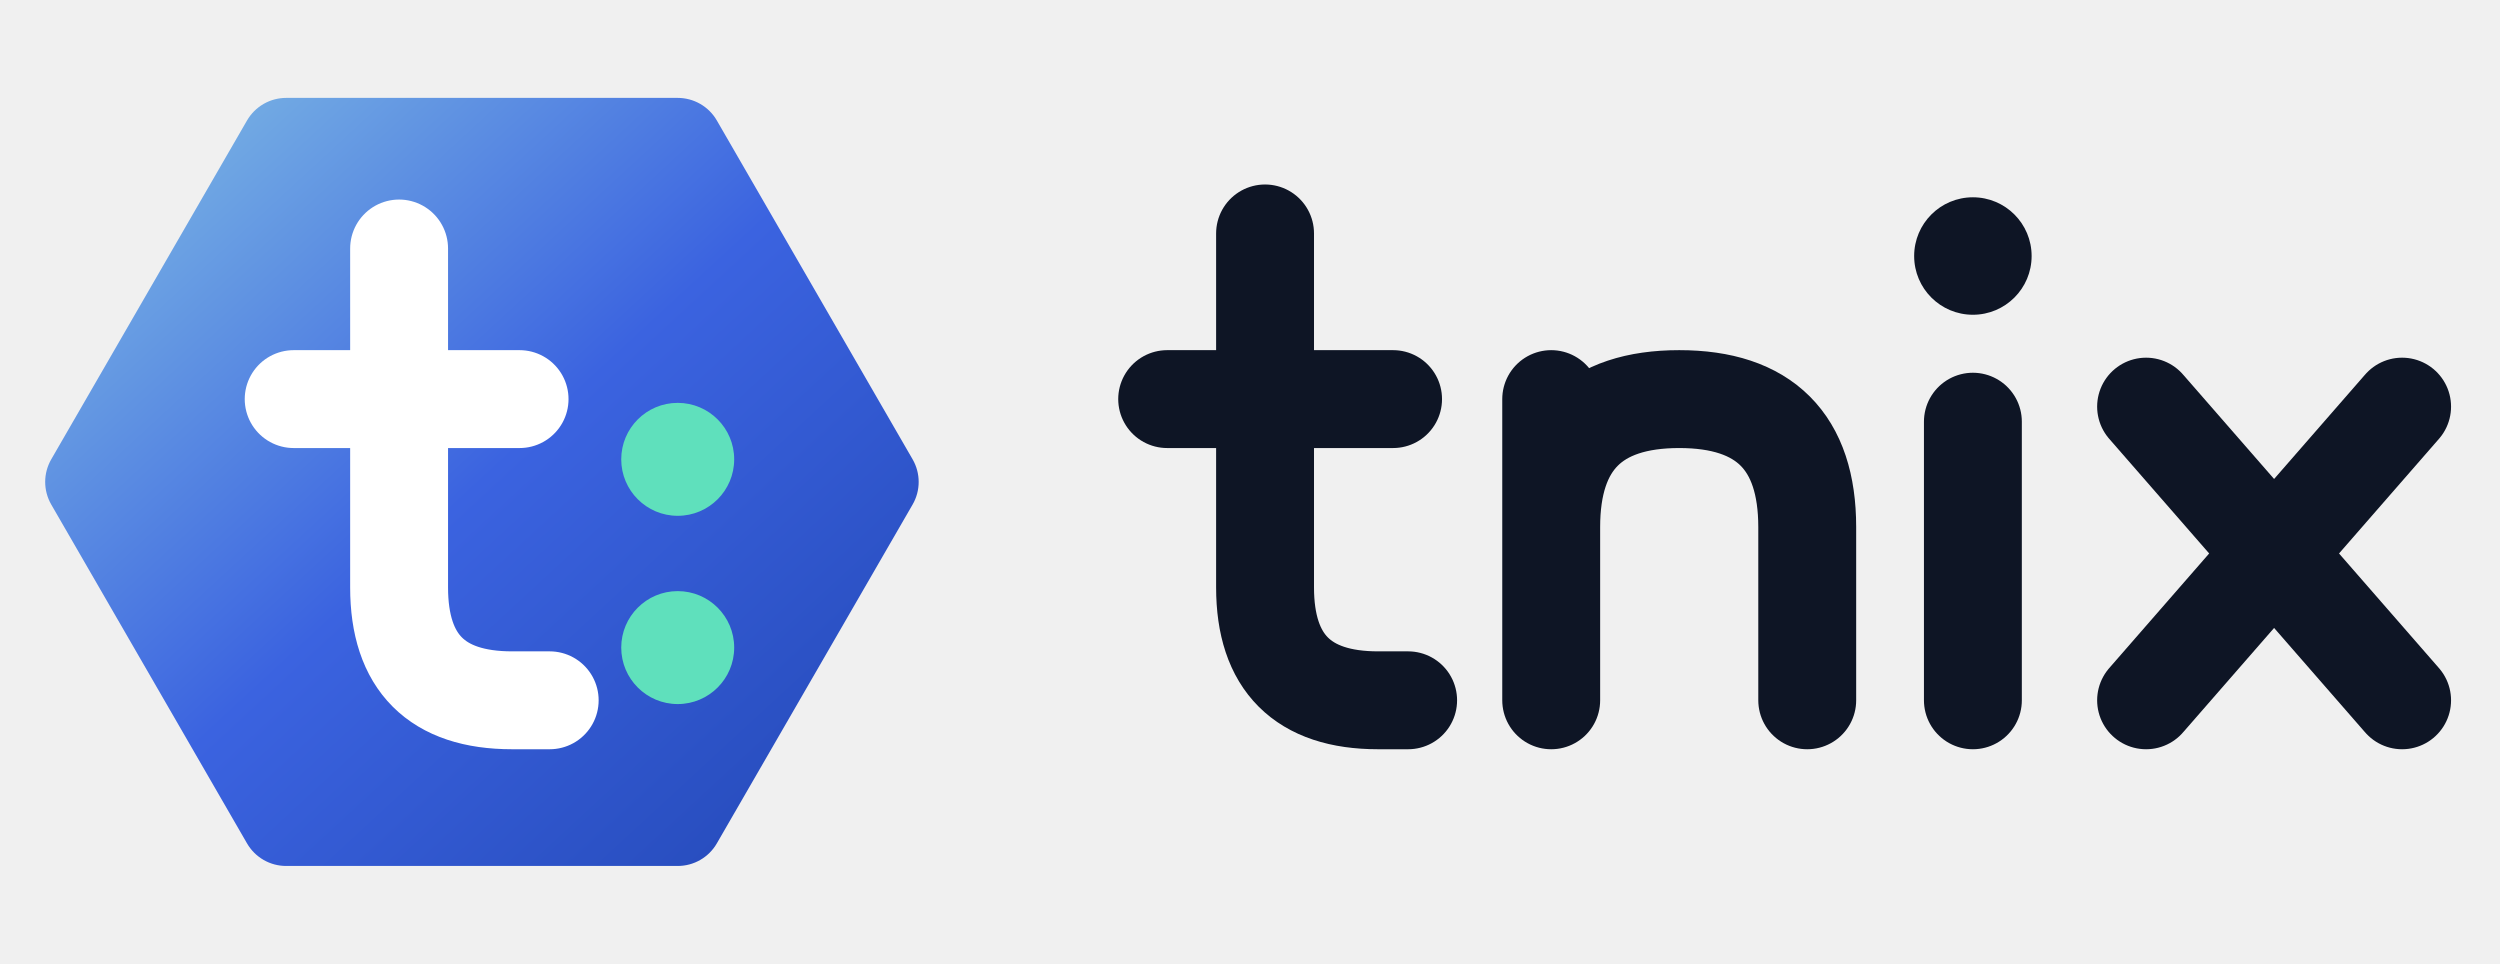
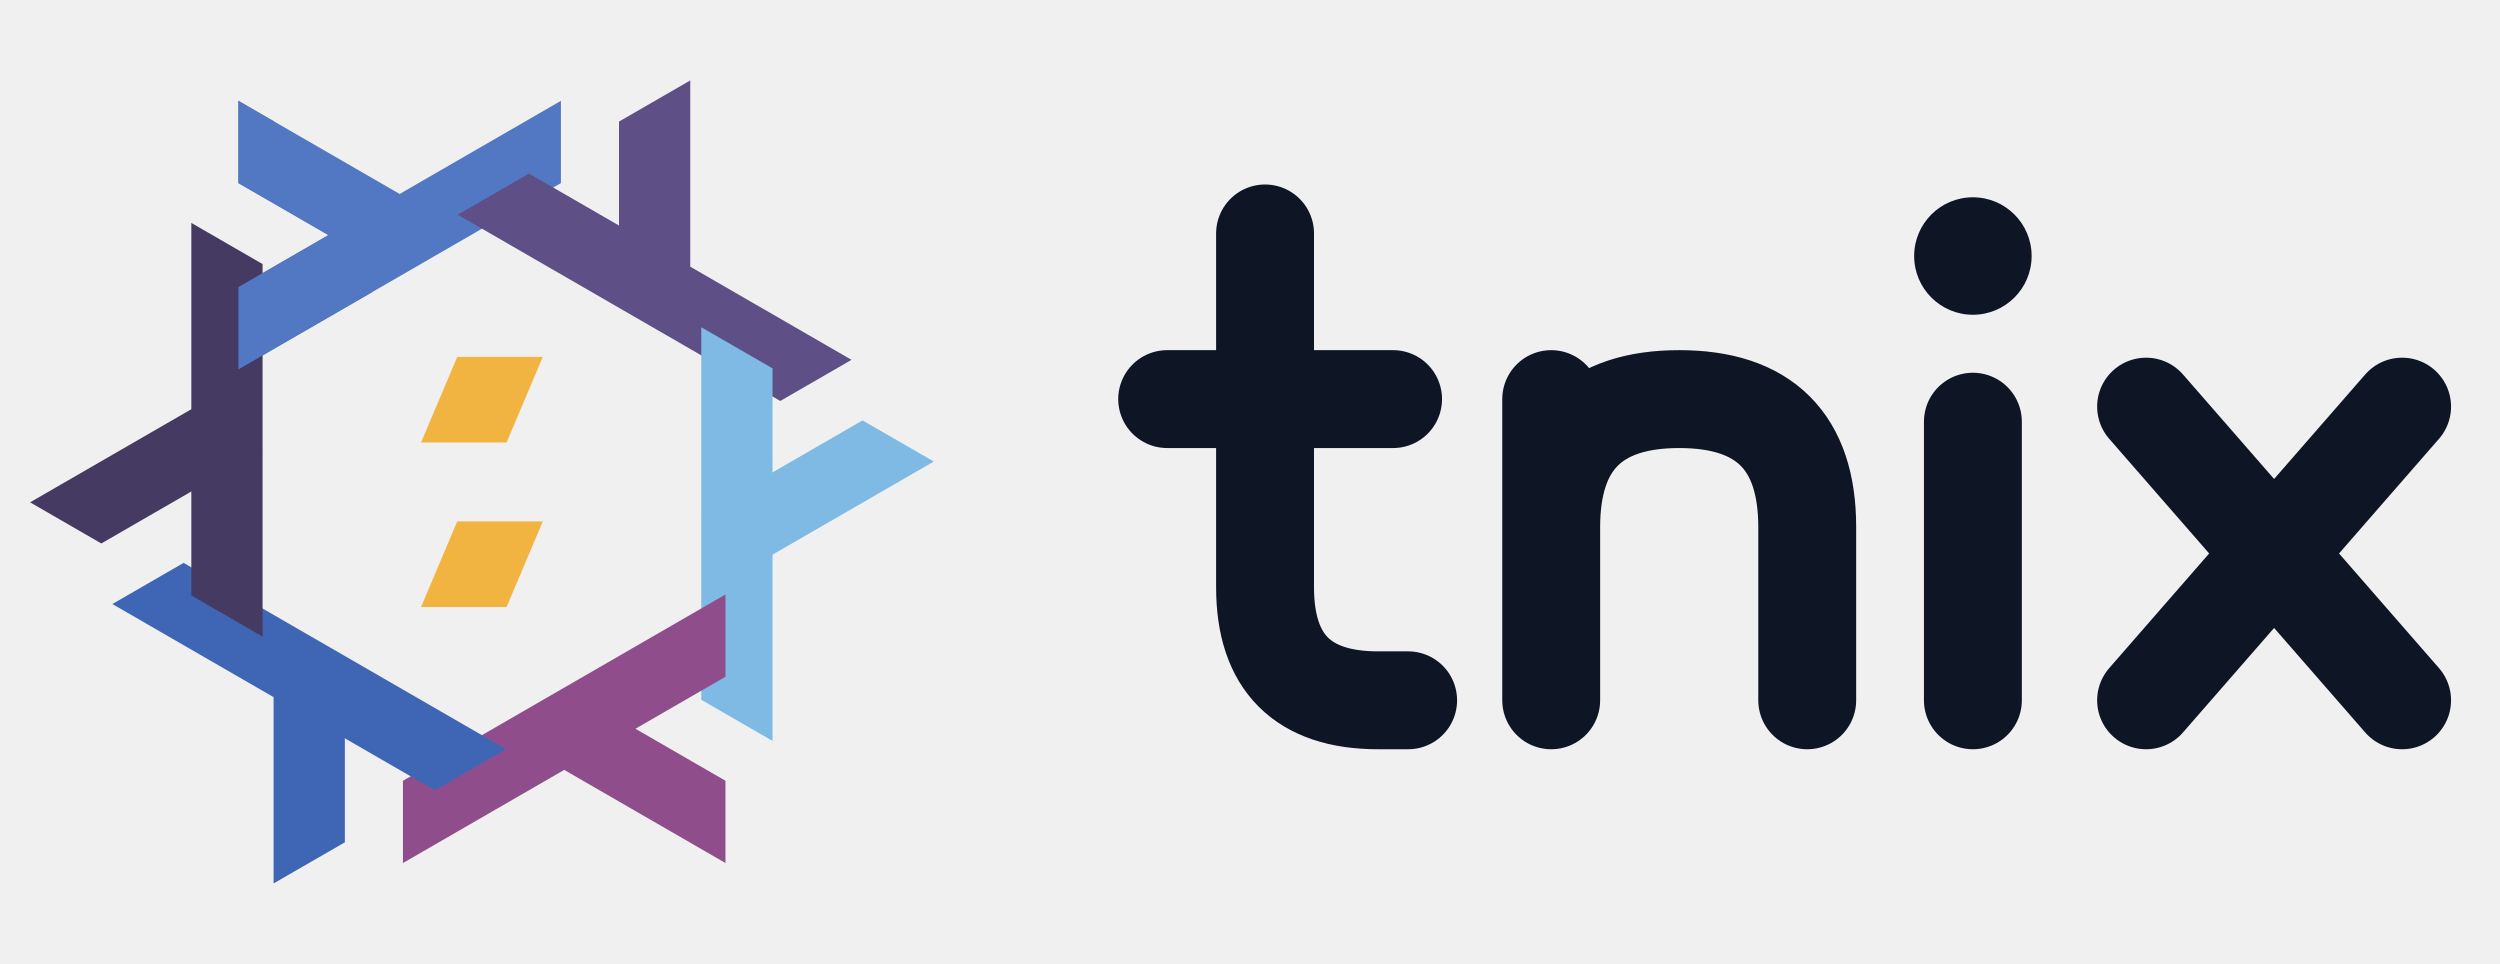
<svg xmlns="http://www.w3.org/2000/svg" viewBox="0 0 166 64" width="332" height="128" role="img" aria-label="tnix">
-   <defs>
-     <linearGradient id="tl" x1="8" y1="6" x2="56" y2="58" gradientUnits="userSpaceOnUse">
-       <stop offset="0" stop-color="#7EBAE4" />
-       <stop offset="0.5" stop-color="#3B63E0" />
-       <stop offset="1" stop-color="#2449B8" />
-     </linearGradient>
-   </defs>
-   <path d="M58 32 45 54.5H19L6 32 19 9.5h26z" fill="url(#tl)" stroke="url(#tl)" stroke-width="6" stroke-linejoin="round" />
-   <path d="M26.5 16.5v22.5q0 7.5 7.5 7.5h2.5M19.5 26.5h15" fill="none" stroke="#FFFFFF" stroke-width="6.5" stroke-linecap="round" stroke-linejoin="round" />
-   <circle cx="45" cy="30.5" r="3.75" fill="#5FE0BC" />
-   <circle cx="45" cy="43" r="3.75" fill="#5FE0BC" />
+   <g transform="scale(0.125)">
+     <g transform="translate(256 256) scale(0.8741) translate(-256.00 -256.00)">
+       <path d="M304.0 24.4 L304.0 74.4 L108.0 187.6 L108.0 137.6 Z" fill="#5277C3" />
+       <path d="M206.0 81.0 L206.0 131.0 L108.0 74.4 L108.0 24.4 Z" fill="#5277C3" />
+       <path d="M480.6 181.8 L437.3 206.8 L241.3 93.6 L284.6 68.6 Z" fill="#5E5086" />
+       <path d="M382.6 125.2 L339.3 150.2 L339.3 37.0 L382.6 12.0 Z" fill="#5E5086" />
+       <path d="M432.6 413.4 L389.3 388.4 L389.3 162.0 L432.6 187.0 Z" fill="#7EBAE4" />
+       <path d="M432.6 300.2 L389.3 275.2 L487.3 218.6 L530.6 243.6 Z" fill="#7EBAE4" />
+       <path d="M208.0 487.6 L208.0 437.6 L404.0 324.4 L404.0 374.4 Z" fill="#8F4E8B" />
+       <path d="M306.0 431.0 L306.0 381.0 L404.0 437.6 L404.0 487.6 Z" fill="#8F4E8B" />
+       <path d="M31.4 330.2 L74.7 305.2 L270.7 418.4 L227.4 443.4 Z" fill="#3F65B5" />
+       <path d="M129.4 386.8 L172.7 361.8 L172.7 475.0 L129.4 500.0 Z" fill="#3F65B5" />
+       <path d="M79.4 98.6 L122.7 123.6 L122.7 350.0 L79.4 325.0 Z" fill="#453A62" />
+       <path d="M79.4 211.8 L122.7 236.8 L24.7 293.4 L-18.6 268.4 Z" fill="#453A62" />
+       <clipPath id="l-weave">
+         <path d="M256.0 256.0 L-644.0 256.0 L-640.6 177.6 L-630.3 99.7 L-613.3 23.1 L-589.7 -51.8 L-559.7 -124.4 L-523.4 -194.0 L-481.2 -260.2 L-433.4 -322.5 L-380.4 -380.4 L-322.5 -433.4 L-260.2 -481.2 L-194.0 -523.4 Z" />
+       </clipPath>
+       <g clip-path="url(#l-weave)">
+         <path d="M304.0 24.4 L304.0 74.4 L108.0 187.6 L108.0 137.6 Z" fill="#5277C3" />
+         <path d="M206.0 81.0 L206.0 131.0 L108.0 74.4 L108.0 24.4 Z" fill="#5277C3" />
+       </g>
+       <path d="M241.0 180.0 L293.0 180.0 L271.0 232.0 L219.0 232.0 Z" fill="#F2B441" />
+       <path d="M241.0 280.0 L293.0 280.0 L271.0 332.0 L219.0 332.0 Z" fill="#F2B441" />
+     </g>
+   </g>
  <g fill="none" stroke="#0E1525" stroke-width="6.5" stroke-linecap="round" stroke-linejoin="round">
    <path d="M84 15.5v23.5q0 7.5 7.5 7.5h2M77.5 26.5h15" />
    <path d="M103 26.5v20M103 35q0-8.5 8.5-8.5t8.5 8.5v11.5" />
    <path d="M131 28v18.5" />
    <path d="M142.5 27l17 19.5M159.5 27l-17 19.5" />
  </g>
  <circle cx="131" cy="17" r="3.9" fill="#0E1525" />
</svg>
